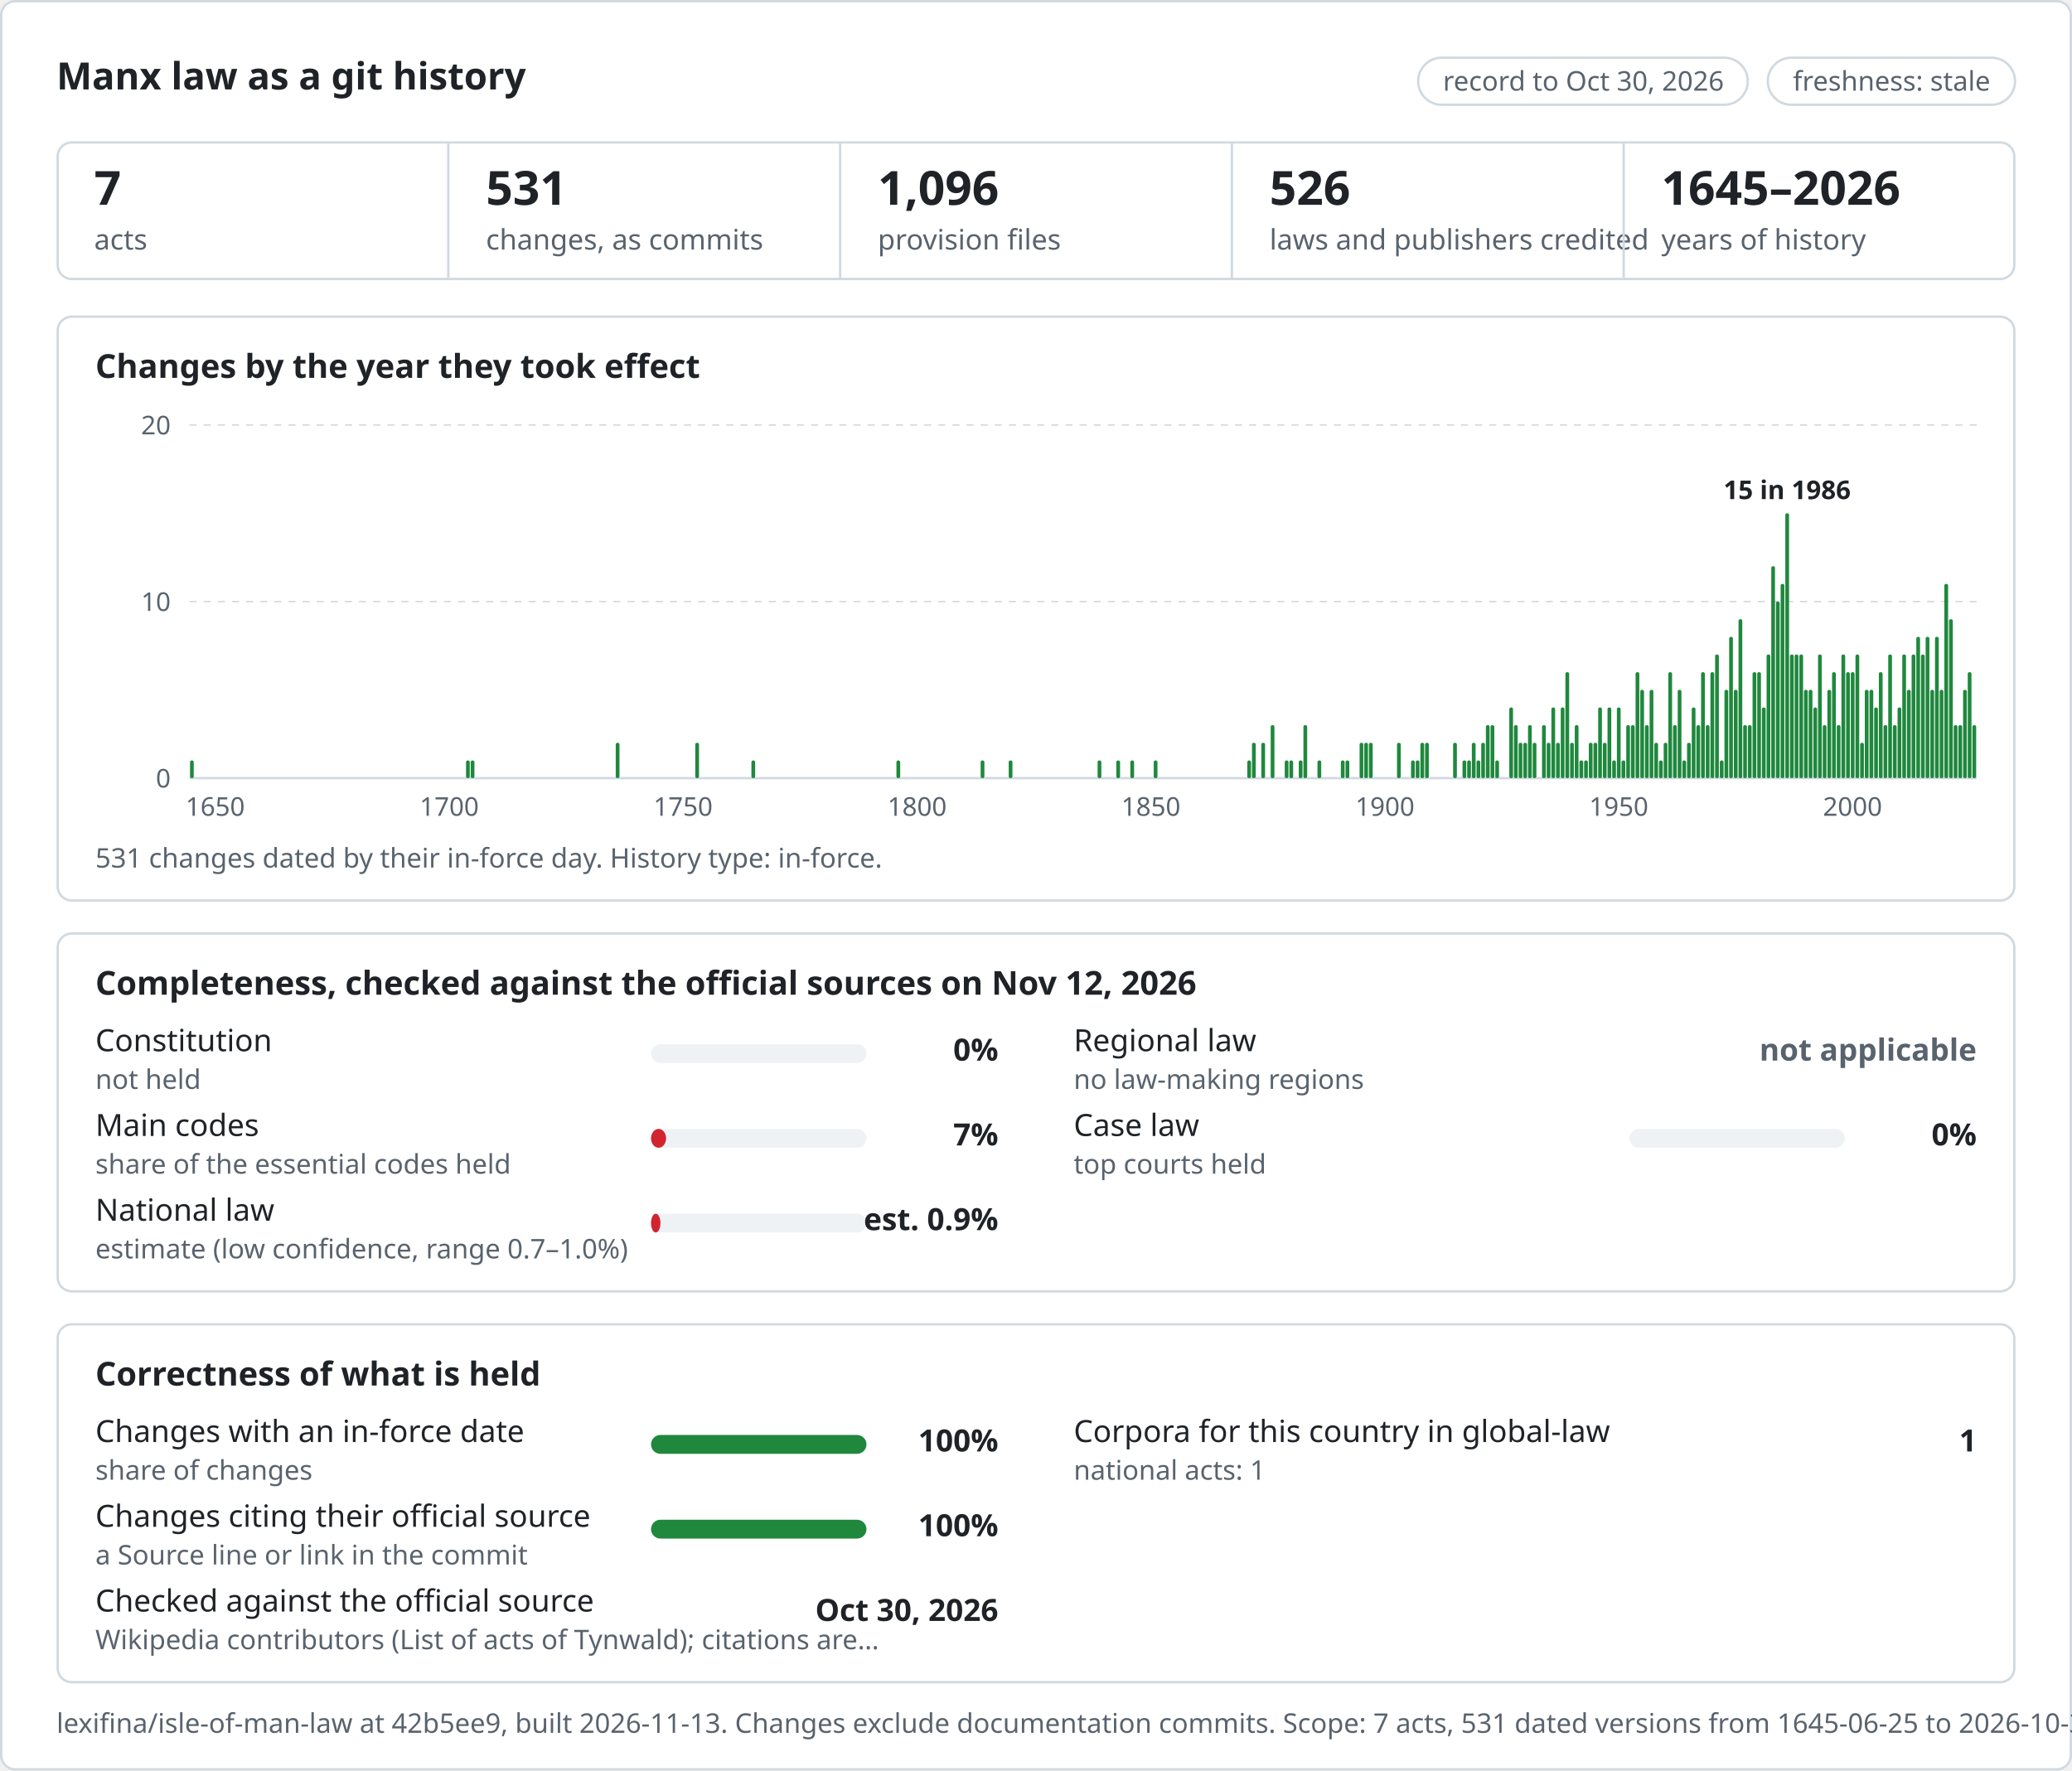
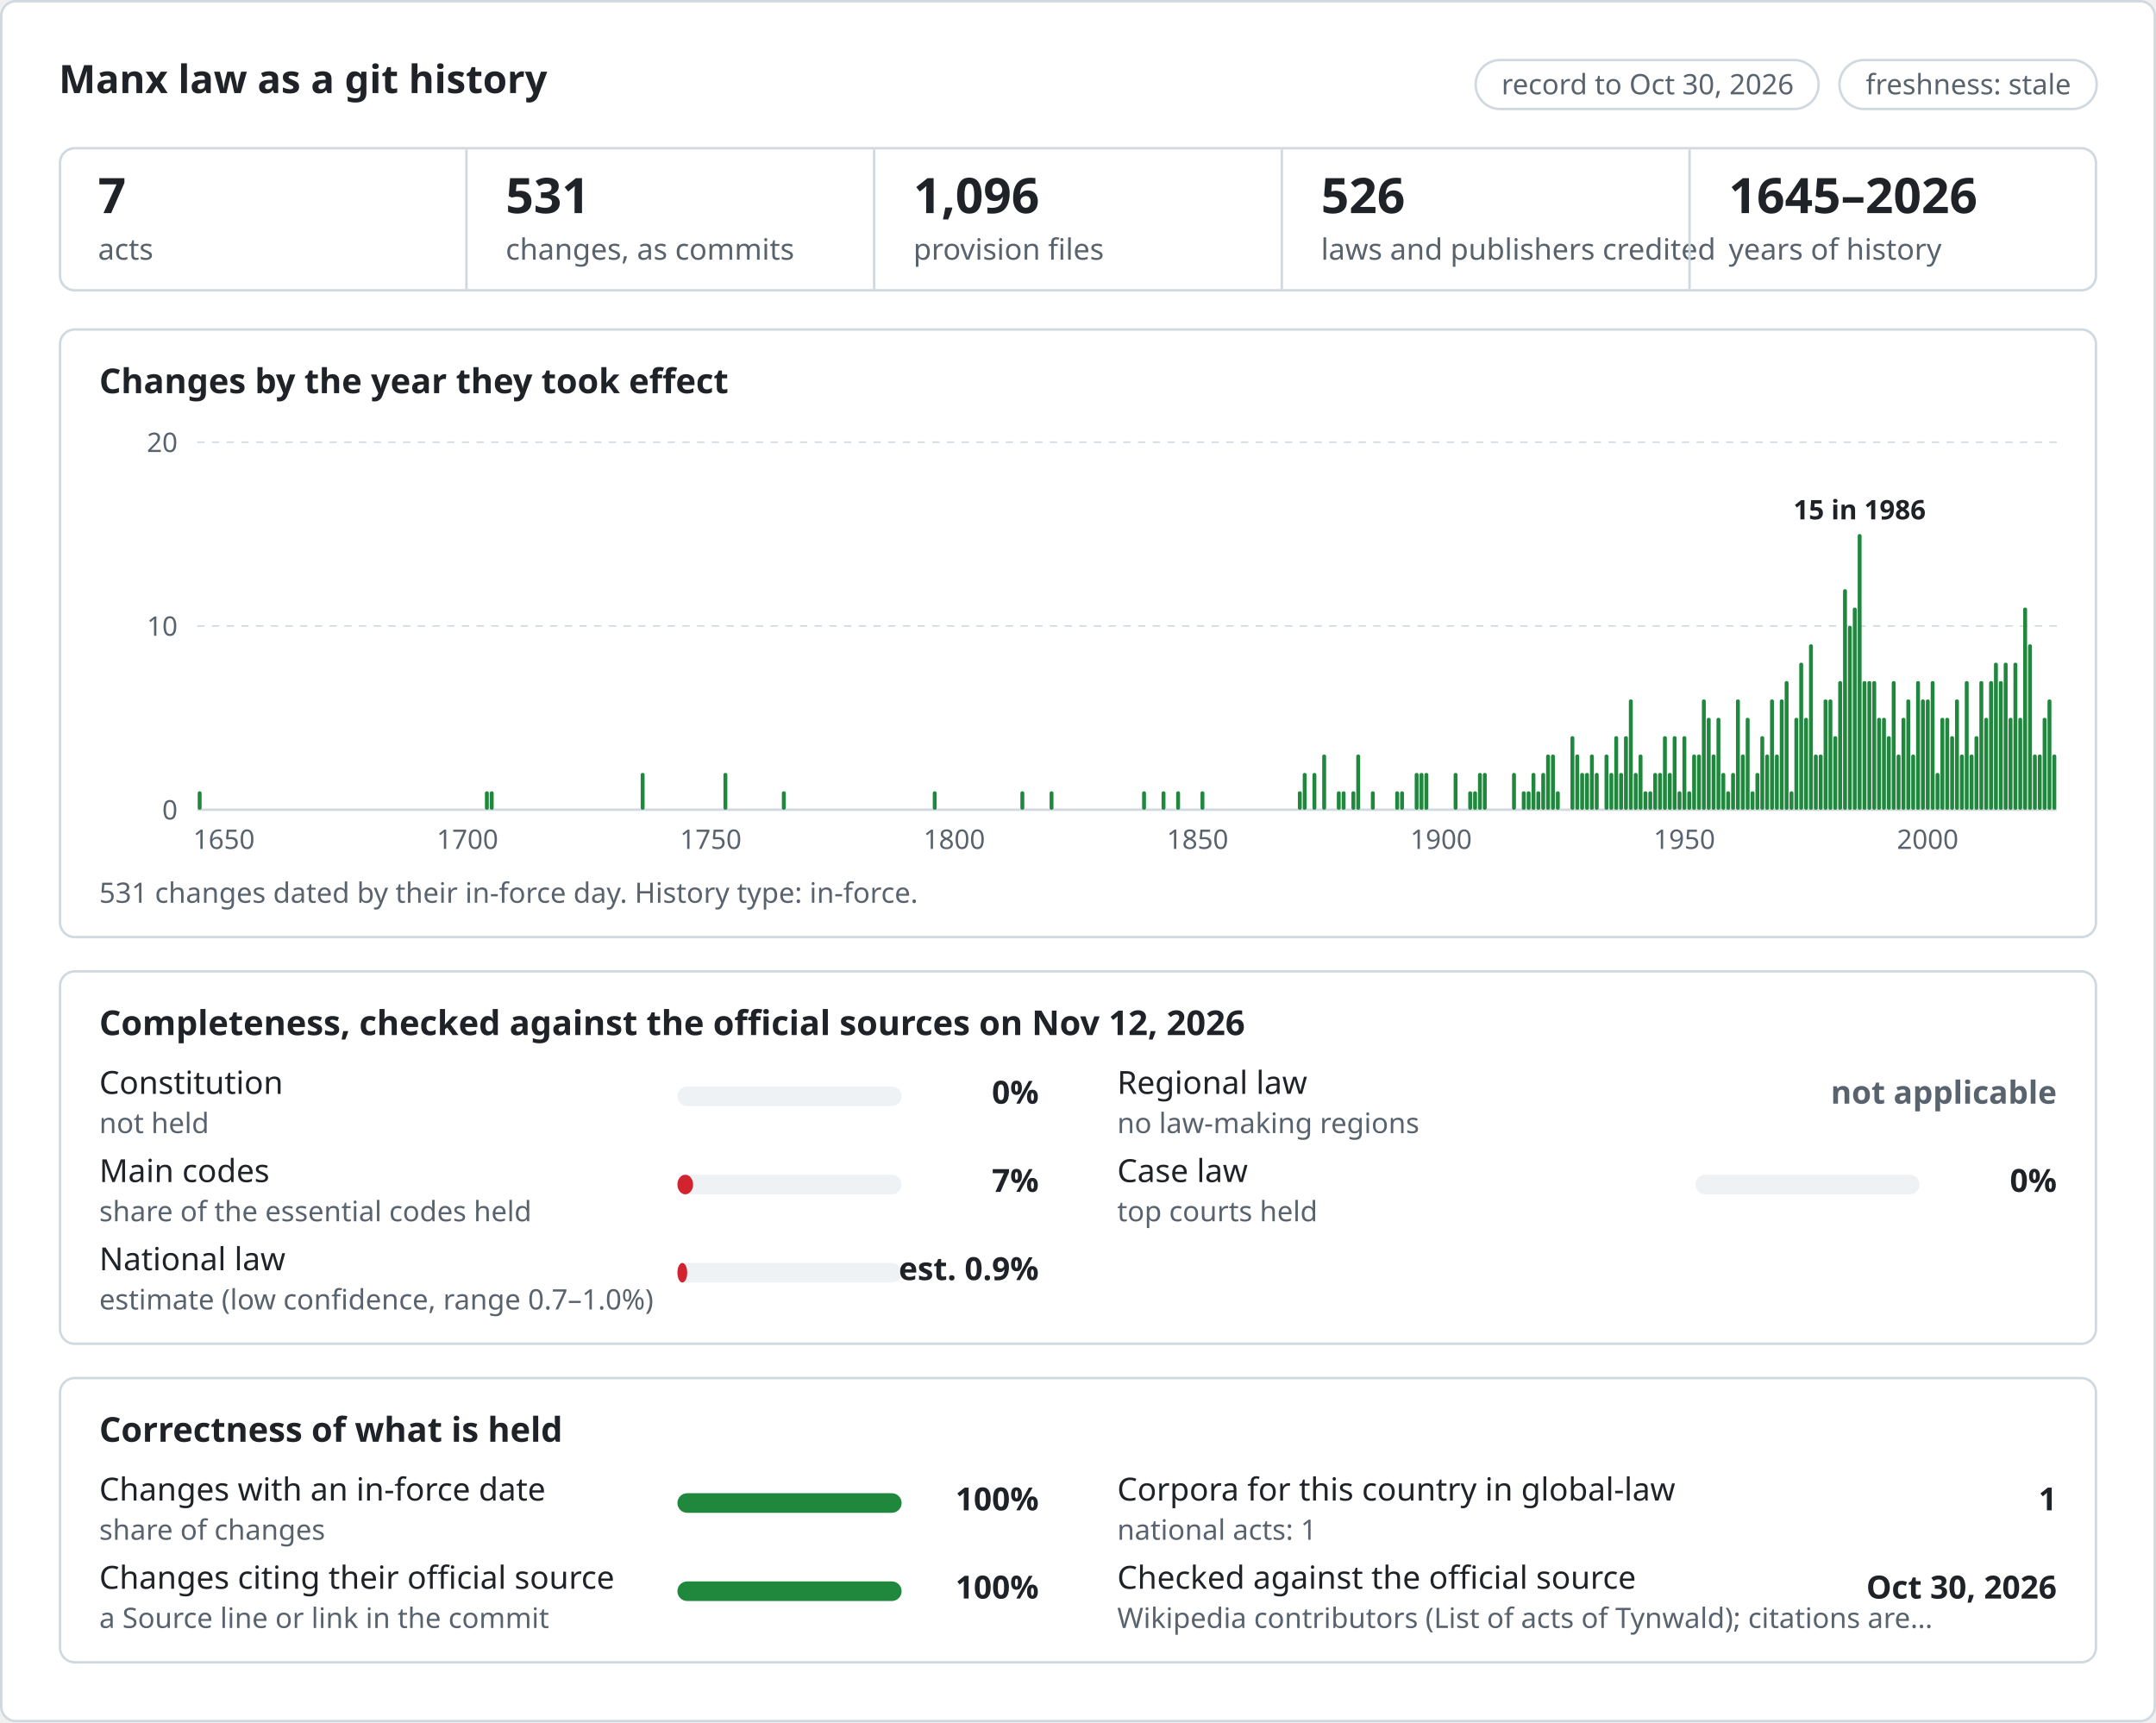
- <svg xmlns="http://www.w3.org/2000/svg" width="880" height="752" viewBox="0 0 880 752" font-family="-apple-system,BlinkMacSystemFont,Segoe UI,Noto Sans,Helvetica,Arial,sans-serif">
-   <rect x="0.5" y="0.5" width="879" height="751" rx="6" fill="#ffffff" stroke="#d1d9e0" />
+ <svg xmlns="http://www.w3.org/2000/svg" width="880" height="703" viewBox="0 0 880 703" font-family="-apple-system,BlinkMacSystemFont,Segoe UI,Noto Sans,Helvetica,Arial,sans-serif">
+   <rect x="0.5" y="0.5" width="879" height="702" rx="6" fill="#ffffff" stroke="#d1d9e0" />
  <text x="24" y="38" font-size="16" font-weight="600" fill="#1f2328">Manx law as a git history</text>
  <rect x="602.3" y="24.5" width="140" height="20" rx="10" fill="none" stroke="#d1d9e0" />
  <text x="672.5" y="38.5" font-size="11.5" font-weight="500" text-anchor="middle" fill="#59636e">record to Oct 30, 2026</text>
  <rect x="750.8" y="24.5" width="105" height="20" rx="10" fill="none" stroke="#d1d9e0" />
  <text x="803.4" y="38.5" font-size="11.5" font-weight="500" text-anchor="middle" fill="#59636e">freshness: stale</text>
  <rect x="24.5" y="60.5" width="831" height="58" rx="6" fill="#ffffff" stroke="#d1d9e0" />
  <text x="40.0" y="87" font-size="20" font-weight="600" fill="#1f2328">7</text>
  <text x="40.0" y="106" font-size="12" fill="#59636e">acts</text>
  <line x1="190.4" y1="61" x2="190.4" y2="118" stroke="#d1d9e0" />
  <text x="206.4" y="87" font-size="20" font-weight="600" fill="#1f2328">531</text>
  <text x="206.4" y="106" font-size="12" fill="#59636e">changes, as commits</text>
  <line x1="356.8" y1="61" x2="356.8" y2="118" stroke="#d1d9e0" />
  <text x="372.8" y="87" font-size="20" font-weight="600" fill="#1f2328">1,096</text>
  <text x="372.8" y="106" font-size="12" fill="#59636e">provision files</text>
  <line x1="523.2" y1="61" x2="523.2" y2="118" stroke="#d1d9e0" />
  <text x="539.2" y="87" font-size="20" font-weight="600" fill="#1f2328">526</text>
  <text x="539.2" y="106" font-size="12" fill="#59636e" textLength="142" lengthAdjust="spacingAndGlyphs">laws and publishers credited</text>
  <line x1="689.6" y1="61" x2="689.6" y2="118" stroke="#d1d9e0" />
  <text x="705.6" y="87" font-size="20" font-weight="600" fill="#1f2328">1645–2026</text>
  <text x="705.6" y="106" font-size="12" fill="#59636e">years of history</text>
  <rect x="24.5" y="134.5" width="831" height="248" rx="6" fill="#ffffff" stroke="#d1d9e0" />
  <text x="40.5" y="160.5" font-size="14" font-weight="600" fill="#1f2328">Changes by the year they took effect</text>
  <line x1="80.5" y1="330.5" x2="839.5" y2="330.5" stroke="#d1d9e0" stroke-width="1" />
  <text x="72.5" y="334.5" font-size="11" text-anchor="end" fill="#59636e">0</text>
  <line x1="80.5" y1="255.5" x2="839.5" y2="255.5" stroke="#d1d9e0" stroke-width="0.6" stroke-dasharray="3 3" />
  <text x="72.5" y="259.5" font-size="11" text-anchor="end" fill="#59636e">10</text>
  <line x1="80.5" y1="180.5" x2="839.5" y2="180.5" stroke="#d1d9e0" stroke-width="0.6" stroke-dasharray="3 3" />
  <text x="72.5" y="184.5" font-size="11" text-anchor="end" fill="#59636e">20</text>
  <rect x="80.70" y="323.0" width="1.59" height="7.5" rx="0.7" fill="#1f883d" />
  <text x="91.4" y="346.5" font-size="11" text-anchor="middle" fill="#59636e">1650</text>
  <text x="190.8" y="346.5" font-size="11" text-anchor="middle" fill="#59636e">1700</text>
  <rect x="197.93" y="323.0" width="1.59" height="7.5" rx="0.7" fill="#1f883d" />
  <rect x="199.91" y="323.0" width="1.59" height="7.5" rx="0.7" fill="#1f883d" />
  <rect x="261.51" y="315.5" width="1.59" height="15.0" rx="0.7" fill="#1f883d" />
  <text x="290.1" y="346.5" font-size="11" text-anchor="middle" fill="#59636e">1750</text>
  <rect x="295.29" y="315.5" width="1.59" height="15.0" rx="0.7" fill="#1f883d" />
  <rect x="319.13" y="323.0" width="1.59" height="7.5" rx="0.7" fill="#1f883d" />
  <rect x="380.72" y="323.0" width="1.59" height="7.5" rx="0.7" fill="#1f883d" />
  <text x="389.5" y="346.5" font-size="11" text-anchor="middle" fill="#59636e">1800</text>
  <rect x="416.49" y="323.0" width="1.59" height="7.5" rx="0.7" fill="#1f883d" />
  <rect x="428.41" y="323.0" width="1.59" height="7.5" rx="0.7" fill="#1f883d" />
  <rect x="466.16" y="323.0" width="1.59" height="7.5" rx="0.7" fill="#1f883d" />
  <rect x="474.11" y="323.0" width="1.59" height="7.5" rx="0.7" fill="#1f883d" />
  <rect x="480.07" y="323.0" width="1.59" height="7.5" rx="0.7" fill="#1f883d" />
  <text x="488.8" y="346.5" font-size="11" text-anchor="middle" fill="#59636e">1850</text>
  <rect x="490.00" y="323.0" width="1.59" height="7.5" rx="0.7" fill="#1f883d" />
  <rect x="529.74" y="323.0" width="1.59" height="7.5" rx="0.7" fill="#1f883d" />
  <rect x="531.73" y="315.5" width="1.59" height="15.0" rx="0.7" fill="#1f883d" />
  <rect x="535.70" y="315.5" width="1.59" height="15.0" rx="0.7" fill="#1f883d" />
  <rect x="539.68" y="308.0" width="1.59" height="22.5" rx="0.7" fill="#1f883d" />
  <rect x="545.64" y="323.0" width="1.59" height="7.5" rx="0.7" fill="#1f883d" />
  <rect x="547.62" y="323.0" width="1.59" height="7.5" rx="0.7" fill="#1f883d" />
  <rect x="551.60" y="323.0" width="1.59" height="7.5" rx="0.7" fill="#1f883d" />
  <rect x="553.58" y="308.0" width="1.59" height="22.5" rx="0.7" fill="#1f883d" />
  <rect x="559.54" y="323.0" width="1.59" height="7.5" rx="0.7" fill="#1f883d" />
  <rect x="569.48" y="323.0" width="1.59" height="7.5" rx="0.7" fill="#1f883d" />
  <rect x="571.47" y="323.0" width="1.59" height="7.5" rx="0.7" fill="#1f883d" />
  <rect x="577.43" y="315.5" width="1.59" height="15.0" rx="0.7" fill="#1f883d" />
  <rect x="579.41" y="315.5" width="1.59" height="15.0" rx="0.7" fill="#1f883d" />
  <rect x="581.40" y="315.5" width="1.59" height="15.0" rx="0.7" fill="#1f883d" />
  <text x="588.2" y="346.5" font-size="11" text-anchor="middle" fill="#59636e">1900</text>
  <rect x="593.32" y="315.5" width="1.59" height="15.0" rx="0.7" fill="#1f883d" />
  <rect x="599.28" y="323.0" width="1.59" height="7.5" rx="0.7" fill="#1f883d" />
  <rect x="601.27" y="323.0" width="1.59" height="7.5" rx="0.7" fill="#1f883d" />
  <rect x="603.26" y="315.5" width="1.59" height="15.0" rx="0.7" fill="#1f883d" />
  <rect x="605.24" y="315.5" width="1.59" height="15.0" rx="0.7" fill="#1f883d" />
  <rect x="617.16" y="315.5" width="1.59" height="15.0" rx="0.7" fill="#1f883d" />
  <rect x="621.14" y="323.0" width="1.59" height="7.5" rx="0.7" fill="#1f883d" />
  <rect x="623.13" y="323.0" width="1.59" height="7.5" rx="0.7" fill="#1f883d" />
  <rect x="625.11" y="315.5" width="1.59" height="15.0" rx="0.7" fill="#1f883d" />
  <rect x="627.10" y="323.0" width="1.59" height="7.5" rx="0.7" fill="#1f883d" />
  <rect x="629.09" y="315.5" width="1.59" height="15.0" rx="0.7" fill="#1f883d" />
  <rect x="631.07" y="308.0" width="1.59" height="22.5" rx="0.7" fill="#1f883d" />
  <rect x="633.06" y="308.0" width="1.59" height="22.5" rx="0.7" fill="#1f883d" />
  <rect x="635.05" y="323.0" width="1.59" height="7.5" rx="0.7" fill="#1f883d" />
  <rect x="641.01" y="300.5" width="1.59" height="30.0" rx="0.7" fill="#1f883d" />
  <rect x="642.99" y="308.0" width="1.59" height="22.5" rx="0.7" fill="#1f883d" />
  <rect x="644.98" y="315.5" width="1.59" height="15.0" rx="0.7" fill="#1f883d" />
  <rect x="646.97" y="315.5" width="1.59" height="15.0" rx="0.7" fill="#1f883d" />
  <rect x="648.96" y="308.0" width="1.59" height="22.5" rx="0.7" fill="#1f883d" />
  <rect x="650.94" y="315.5" width="1.59" height="15.0" rx="0.7" fill="#1f883d" />
  <rect x="654.92" y="308.0" width="1.59" height="22.5" rx="0.7" fill="#1f883d" />
  <rect x="656.90" y="315.5" width="1.59" height="15.0" rx="0.7" fill="#1f883d" />
  <rect x="658.89" y="300.5" width="1.59" height="30.0" rx="0.7" fill="#1f883d" />
  <rect x="660.88" y="315.5" width="1.59" height="15.0" rx="0.7" fill="#1f883d" />
  <rect x="662.86" y="300.5" width="1.59" height="30.0" rx="0.7" fill="#1f883d" />
  <rect x="664.85" y="285.5" width="1.59" height="45.0" rx="0.7" fill="#1f883d" />
  <rect x="666.84" y="315.5" width="1.59" height="15.0" rx="0.7" fill="#1f883d" />
  <rect x="668.82" y="308.0" width="1.59" height="22.5" rx="0.7" fill="#1f883d" />
  <rect x="670.81" y="323.0" width="1.59" height="7.5" rx="0.7" fill="#1f883d" />
  <rect x="672.80" y="323.0" width="1.59" height="7.5" rx="0.7" fill="#1f883d" />
  <rect x="674.79" y="315.5" width="1.59" height="15.0" rx="0.7" fill="#1f883d" />
  <rect x="676.77" y="315.5" width="1.59" height="15.0" rx="0.7" fill="#1f883d" />
  <rect x="678.76" y="300.5" width="1.59" height="30.0" rx="0.7" fill="#1f883d" />
  <rect x="680.75" y="315.5" width="1.59" height="15.0" rx="0.7" fill="#1f883d" />
  <rect x="682.73" y="300.5" width="1.59" height="30.0" rx="0.7" fill="#1f883d" />
  <rect x="684.72" y="323.0" width="1.59" height="7.5" rx="0.7" fill="#1f883d" />
  <rect x="686.71" y="300.5" width="1.59" height="30.0" rx="0.7" fill="#1f883d" />
  <text x="687.5" y="346.5" font-size="11" text-anchor="middle" fill="#59636e">1950</text>
  <rect x="688.69" y="323.0" width="1.59" height="7.5" rx="0.7" fill="#1f883d" />
  <rect x="690.68" y="308.0" width="1.59" height="22.5" rx="0.7" fill="#1f883d" />
  <rect x="692.67" y="308.0" width="1.59" height="22.5" rx="0.7" fill="#1f883d" />
  <rect x="694.65" y="285.5" width="1.59" height="45.0" rx="0.7" fill="#1f883d" />
  <rect x="696.64" y="293.0" width="1.59" height="37.5" rx="0.7" fill="#1f883d" />
  <rect x="698.63" y="308.0" width="1.59" height="22.5" rx="0.7" fill="#1f883d" />
  <rect x="700.61" y="293.0" width="1.59" height="37.5" rx="0.7" fill="#1f883d" />
  <rect x="702.60" y="315.5" width="1.59" height="15.0" rx="0.7" fill="#1f883d" />
  <rect x="704.59" y="323.0" width="1.59" height="7.5" rx="0.7" fill="#1f883d" />
  <rect x="706.58" y="315.5" width="1.59" height="15.0" rx="0.7" fill="#1f883d" />
  <rect x="708.56" y="285.5" width="1.59" height="45.0" rx="0.7" fill="#1f883d" />
  <rect x="710.55" y="308.0" width="1.59" height="22.5" rx="0.7" fill="#1f883d" />
  <rect x="712.54" y="293.0" width="1.59" height="37.5" rx="0.7" fill="#1f883d" />
  <rect x="714.52" y="323.0" width="1.59" height="7.5" rx="0.7" fill="#1f883d" />
  <rect x="716.51" y="315.5" width="1.59" height="15.0" rx="0.7" fill="#1f883d" />
  <rect x="718.50" y="300.5" width="1.59" height="30.0" rx="0.7" fill="#1f883d" />
  <rect x="720.48" y="308.0" width="1.59" height="22.5" rx="0.7" fill="#1f883d" />
  <rect x="722.47" y="285.5" width="1.59" height="45.0" rx="0.7" fill="#1f883d" />
  <rect x="724.46" y="308.0" width="1.59" height="22.5" rx="0.7" fill="#1f883d" />
  <rect x="726.44" y="285.5" width="1.59" height="45.0" rx="0.7" fill="#1f883d" />
  <rect x="728.43" y="278.0" width="1.59" height="52.5" rx="0.7" fill="#1f883d" />
  <rect x="730.42" y="323.0" width="1.59" height="7.5" rx="0.7" fill="#1f883d" />
  <rect x="732.41" y="293.0" width="1.59" height="37.5" rx="0.7" fill="#1f883d" />
  <rect x="734.39" y="270.5" width="1.59" height="60.0" rx="0.7" fill="#1f883d" />
  <rect x="736.38" y="293.0" width="1.59" height="37.5" rx="0.7" fill="#1f883d" />
  <rect x="738.37" y="263.0" width="1.59" height="67.5" rx="0.7" fill="#1f883d" />
  <rect x="740.35" y="308.0" width="1.59" height="22.5" rx="0.7" fill="#1f883d" />
  <rect x="742.34" y="308.0" width="1.59" height="22.5" rx="0.7" fill="#1f883d" />
  <rect x="744.33" y="285.5" width="1.59" height="45.0" rx="0.7" fill="#1f883d" />
  <rect x="746.31" y="285.5" width="1.59" height="45.0" rx="0.7" fill="#1f883d" />
  <rect x="748.30" y="300.5" width="1.59" height="30.0" rx="0.7" fill="#1f883d" />
  <rect x="750.29" y="278.0" width="1.59" height="52.5" rx="0.7" fill="#1f883d" />
  <rect x="752.27" y="240.5" width="1.59" height="90.0" rx="0.7" fill="#1f883d" />
  <rect x="754.26" y="255.5" width="1.59" height="75.0" rx="0.7" fill="#1f883d" />
  <rect x="756.25" y="248.0" width="1.59" height="82.5" rx="0.7" fill="#1f883d" />
  <rect x="758.24" y="218.0" width="1.59" height="112.5" rx="0.7" fill="#1f883d" />
  <text x="759.0" y="212.0" font-size="11" font-weight="600" text-anchor="middle" fill="#1f2328">15 in 1986</text>
  <rect x="760.22" y="278.0" width="1.59" height="52.5" rx="0.7" fill="#1f883d" />
  <rect x="762.21" y="278.0" width="1.59" height="52.5" rx="0.7" fill="#1f883d" />
  <rect x="764.20" y="278.0" width="1.59" height="52.5" rx="0.7" fill="#1f883d" />
  <rect x="766.18" y="293.0" width="1.59" height="37.5" rx="0.7" fill="#1f883d" />
  <rect x="768.17" y="293.0" width="1.59" height="37.5" rx="0.7" fill="#1f883d" />
  <rect x="770.16" y="300.5" width="1.59" height="30.0" rx="0.7" fill="#1f883d" />
  <rect x="772.14" y="278.0" width="1.59" height="52.5" rx="0.7" fill="#1f883d" />
  <rect x="774.13" y="308.0" width="1.59" height="22.5" rx="0.7" fill="#1f883d" />
  <rect x="776.12" y="293.0" width="1.59" height="37.5" rx="0.7" fill="#1f883d" />
  <rect x="778.10" y="285.5" width="1.59" height="45.0" rx="0.7" fill="#1f883d" />
  <rect x="780.09" y="308.0" width="1.59" height="22.5" rx="0.7" fill="#1f883d" />
  <rect x="782.08" y="278.0" width="1.59" height="52.5" rx="0.7" fill="#1f883d" />
  <rect x="784.07" y="285.5" width="1.59" height="45.0" rx="0.7" fill="#1f883d" />
  <rect x="786.05" y="285.5" width="1.59" height="45.0" rx="0.7" fill="#1f883d" />
  <text x="786.8" y="346.5" font-size="11" text-anchor="middle" fill="#59636e">2000</text>
  <rect x="788.04" y="278.0" width="1.59" height="52.5" rx="0.7" fill="#1f883d" />
  <rect x="790.03" y="315.5" width="1.59" height="15.0" rx="0.7" fill="#1f883d" />
  <rect x="792.01" y="293.0" width="1.59" height="37.5" rx="0.7" fill="#1f883d" />
  <rect x="794.00" y="293.0" width="1.59" height="37.5" rx="0.7" fill="#1f883d" />
  <rect x="795.99" y="300.5" width="1.59" height="30.0" rx="0.7" fill="#1f883d" />
  <rect x="797.97" y="285.5" width="1.59" height="45.0" rx="0.7" fill="#1f883d" />
  <rect x="799.96" y="308.0" width="1.59" height="22.5" rx="0.7" fill="#1f883d" />
  <rect x="801.95" y="278.0" width="1.59" height="52.5" rx="0.7" fill="#1f883d" />
  <rect x="803.93" y="308.0" width="1.59" height="22.5" rx="0.7" fill="#1f883d" />
  <rect x="805.92" y="300.5" width="1.59" height="30.0" rx="0.7" fill="#1f883d" />
  <rect x="807.91" y="278.0" width="1.59" height="52.5" rx="0.7" fill="#1f883d" />
  <rect x="809.90" y="293.0" width="1.59" height="37.5" rx="0.7" fill="#1f883d" />
  <rect x="811.88" y="278.0" width="1.59" height="52.5" rx="0.7" fill="#1f883d" />
  <rect x="813.87" y="270.5" width="1.59" height="60.0" rx="0.7" fill="#1f883d" />
  <rect x="815.86" y="278.0" width="1.59" height="52.5" rx="0.7" fill="#1f883d" />
  <rect x="817.84" y="270.5" width="1.59" height="60.0" rx="0.7" fill="#1f883d" />
  <rect x="819.83" y="293.0" width="1.59" height="37.5" rx="0.7" fill="#1f883d" />
  <rect x="821.82" y="270.5" width="1.59" height="60.0" rx="0.7" fill="#1f883d" />
  <rect x="823.80" y="293.0" width="1.59" height="37.5" rx="0.7" fill="#1f883d" />
  <rect x="825.79" y="248.0" width="1.59" height="82.5" rx="0.7" fill="#1f883d" />
  <rect x="827.78" y="263.0" width="1.59" height="67.5" rx="0.7" fill="#1f883d" />
  <rect x="829.76" y="308.0" width="1.59" height="22.5" rx="0.7" fill="#1f883d" />
  <rect x="831.75" y="308.0" width="1.59" height="22.5" rx="0.7" fill="#1f883d" />
  <rect x="833.74" y="293.0" width="1.59" height="37.5" rx="0.7" fill="#1f883d" />
  <rect x="835.72" y="285.5" width="1.59" height="45.0" rx="0.7" fill="#1f883d" />
  <rect x="837.71" y="308.0" width="1.59" height="22.5" rx="0.7" fill="#1f883d" />
  <text x="40.5" y="368.5" font-size="11.5" fill="#59636e">531 changes dated by their in-force day. History type: in-force.</text>
  <rect x="24.5" y="396.5" width="831" height="152" rx="6" fill="#ffffff" stroke="#d1d9e0" />
  <text x="40.5" y="422.5" font-size="14" font-weight="600" fill="#1f2328">Completeness, checked against the official sources on Nov 12, 2026</text>
  <text x="40.5" y="446.5" font-size="13" fill="#1f2328">Constitution</text>
  <text x="40.5" y="462.5" font-size="11.5" fill="#59636e">not held</text>
  <g>
    <rect x="276.5" y="443.5" width="91.5" height="8" rx="4" fill="#eff2f5" />
  </g>
  <text x="424.0" y="450.5" font-size="13" font-weight="600" text-anchor="end" fill="#1f2328">0%</text>
  <text x="40.5" y="482.5" font-size="13" fill="#1f2328">Main codes</text>
  <text x="40.5" y="498.5" font-size="11.5" fill="#59636e">share of the essential codes held</text>
  <g>
    <rect x="276.5" y="479.5" width="91.5" height="8" rx="4" fill="#eff2f5" />
    <rect x="276.5" y="479.5" width="6.4" height="8" rx="4" fill="#d1242f" />
  </g>
  <text x="424.0" y="486.5" font-size="13" font-weight="600" text-anchor="end" fill="#1f2328">7%</text>
  <text x="40.5" y="518.5" font-size="13" fill="#1f2328">National law</text>
  <text x="40.5" y="534.5" font-size="11.5" fill="#59636e">estimate (low confidence, range 0.7–1.0%)</text>
  <g>
    <rect x="276.5" y="515.5" width="91.5" height="8" rx="4" fill="#eff2f5" />
    <rect x="276.5" y="515.5" width="4.0" height="8" rx="4" fill="#d1242f" />
  </g>
  <text x="424.0" y="522.5" font-size="13" font-weight="600" text-anchor="end" fill="#1f2328">est. 0.9%</text>
  <text x="456.0" y="446.5" font-size="13" fill="#1f2328">Regional law</text>
  <text x="456.0" y="462.5" font-size="11.5" fill="#59636e">no law-making regions</text>
  <text x="839.5" y="450.5" font-size="13" font-weight="600" text-anchor="end" fill="#59636e">not applicable</text>
  <text x="456.0" y="482.5" font-size="13" fill="#1f2328">Case law</text>
  <text x="456.0" y="498.5" font-size="11.5" fill="#59636e">top courts held</text>
  <g>
    <rect x="692.0" y="479.5" width="91.5" height="8" rx="4" fill="#eff2f5" />
  </g>
  <text x="839.5" y="486.5" font-size="13" font-weight="600" text-anchor="end" fill="#1f2328">0%</text>
-   <rect x="24.5" y="562.5" width="831" height="152" rx="6" fill="#ffffff" stroke="#d1d9e0" />
+   <rect x="24.5" y="562.5" width="831" height="116" rx="6" fill="#ffffff" stroke="#d1d9e0" />
  <text x="40.5" y="588.5" font-size="14" font-weight="600" fill="#1f2328">Correctness of what is held</text>
  <text x="40.5" y="612.5" font-size="13" fill="#1f2328">Changes with an in-force date</text>
  <text x="40.5" y="628.5" font-size="11.5" fill="#59636e">share of changes</text>
  <g>
    <rect x="276.5" y="609.5" width="91.5" height="8" rx="4" fill="#eff2f5" />
    <rect x="276.5" y="609.5" width="91.5" height="8" rx="4" fill="#1f883d" />
  </g>
  <text x="424.0" y="616.5" font-size="13" font-weight="600" text-anchor="end" fill="#1f2328">100%</text>
  <text x="40.5" y="648.5" font-size="13" fill="#1f2328">Changes citing their official source</text>
  <text x="40.5" y="664.5" font-size="11.5" fill="#59636e">a Source line or link in the commit</text>
  <g>
    <rect x="276.5" y="645.5" width="91.5" height="8" rx="4" fill="#eff2f5" />
    <rect x="276.5" y="645.5" width="91.5" height="8" rx="4" fill="#1f883d" />
  </g>
  <text x="424.0" y="652.5" font-size="13" font-weight="600" text-anchor="end" fill="#1f2328">100%</text>
-   <text x="40.5" y="684.5" font-size="13" fill="#1f2328">Checked against the official source</text>
-   <text x="40.5" y="700.5" font-size="11.5" fill="#59636e">Wikipedia contributors (List of acts of Tynwald); citations are…</text>
-   <text x="424.0" y="688.5" font-size="13" font-weight="600" text-anchor="end" fill="#1f2328">Oct 30, 2026</text>
  <text x="456.0" y="612.5" font-size="13" fill="#1f2328">Corpora for this country in global-law</text>
  <text x="456.0" y="628.5" font-size="11.5" fill="#59636e">national acts: 1</text>
  <text x="839.5" y="616.5" font-size="13" font-weight="600" text-anchor="end" fill="#1f2328">1</text>
-   <text x="24" y="736" font-size="11.5" fill="#59636e">lexifina/isle-of-man-law at 42b5ee9, built 2026-11-13. Changes exclude documentation commits. Scope: 7 acts, 531 dated versions from 1645-06-25 to 2026-10-30</text>
+   <text x="456.0" y="648.5" font-size="13" fill="#1f2328">Checked against the official source</text>
+   <text x="456.0" y="664.5" font-size="11.5" fill="#59636e">Wikipedia contributors (List of acts of Tynwald); citations are…</text>
+   <text x="839.5" y="652.5" font-size="13" font-weight="600" text-anchor="end" fill="#1f2328">Oct 30, 2026</text>
</svg>
